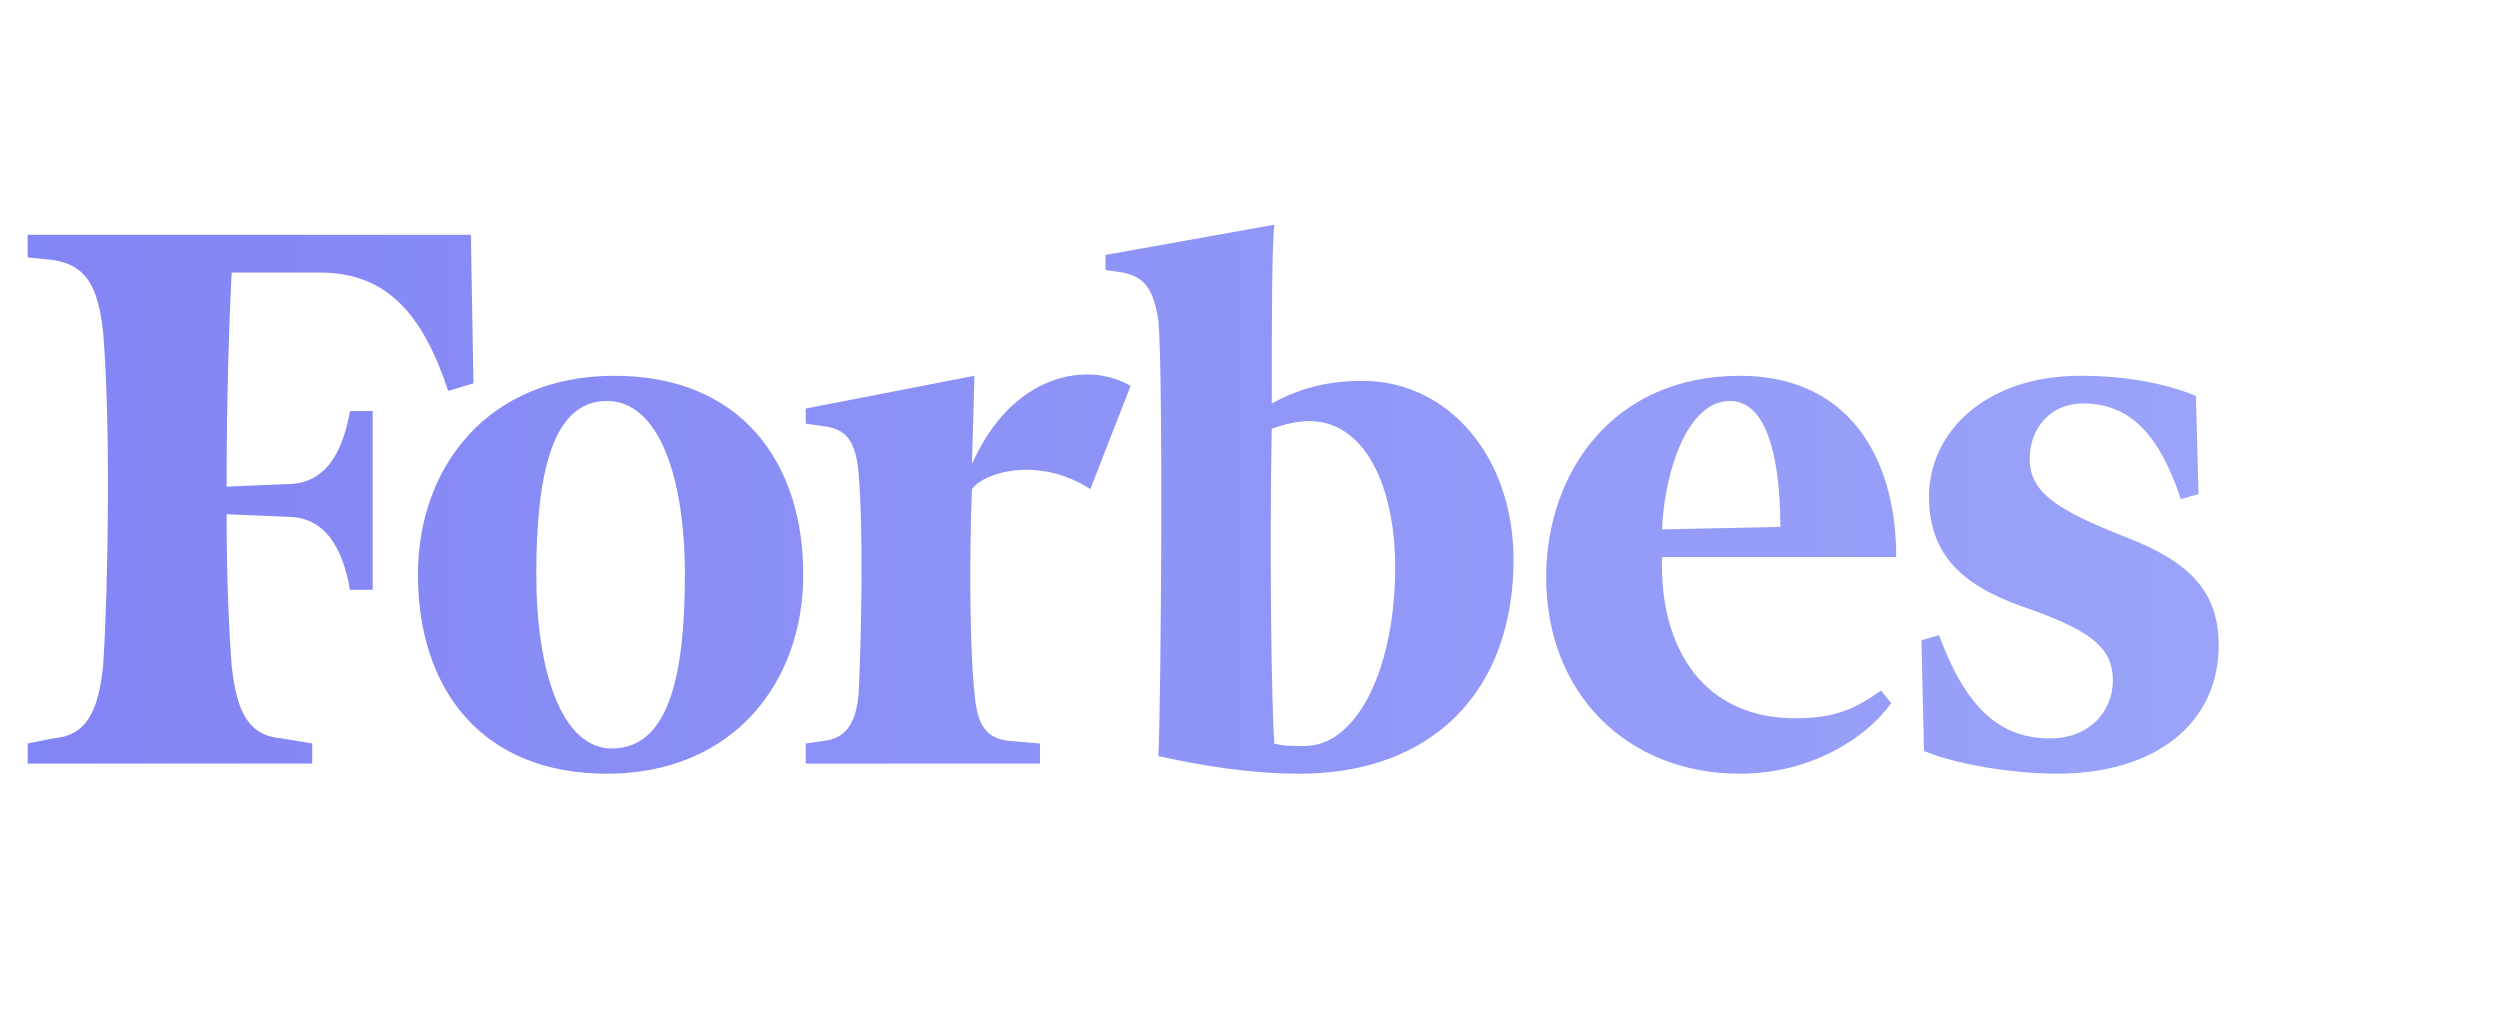
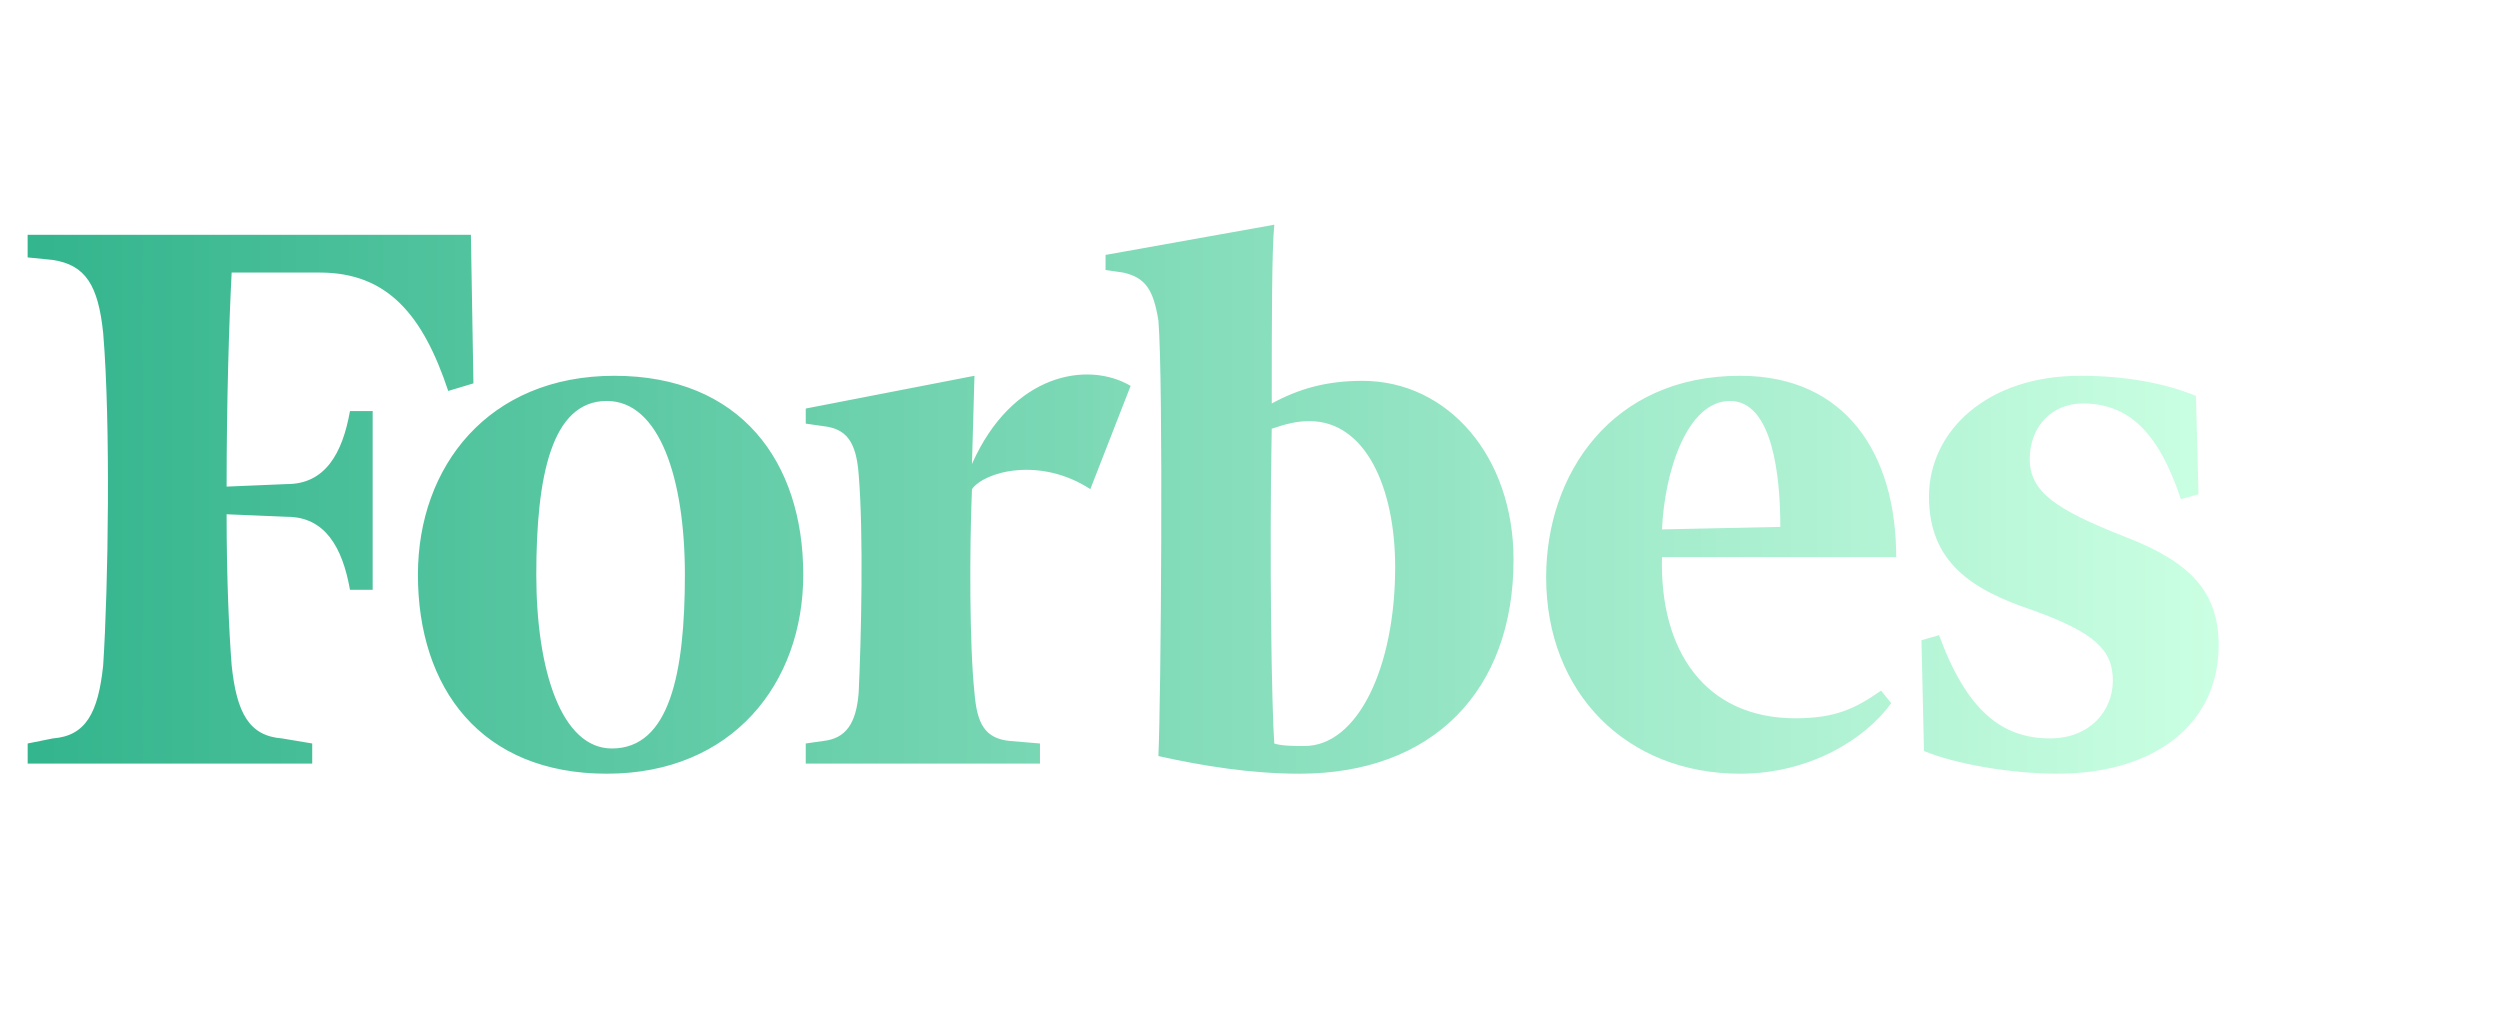
<svg xmlns="http://www.w3.org/2000/svg" width="89" height="36" fill="none">
  <path fill="url(#a)" fill-opacity=".8" fill-rule="evenodd" d="M45.275 14.364c.986-.537 1.972-.806 3.227-.806 3.048 0 5.38 2.69 5.38 6.365 0 4.663-2.87 7.621-7.621 7.621-1.704 0-3.408-.269-5.022-.628.09-1.883.18-13.358 0-15.51-.177-1.076-.448-1.524-1.254-1.703l-.627-.09v-.538L45.365 8c-.09.896-.09 3.496-.09 6.364Zm.089 12.105c.268.089.717.089 1.076.089 1.883 0 3.228-2.779 3.228-6.366 0-2.869-1.075-5.2-3.05-5.2-.448 0-.806.09-1.344.27-.09 4.661 0 9.952.09 11.207ZM.984 8.359h15.78l.09 5.289-.897.27c-.896-2.691-2.151-4.215-4.572-4.215H8.247c-.09 1.704-.18 4.572-.18 7.62l2.152-.09c1.345 0 1.971-1.075 2.24-2.599h.808v6.364h-.807c-.27-1.524-.896-2.6-2.241-2.6l-2.152-.09c0 2.33.09 4.214.18 5.38.179 1.704.627 2.51 1.793 2.6l1.075.18v.717H.985v-.717l.896-.18c1.166-.09 1.613-.896 1.792-2.6.18-2.778.27-8.606 0-11.834-.178-1.703-.627-2.42-1.792-2.6l-.897-.09v-.806ZM28.596 20.46c0-4.034-2.242-7.082-6.725-7.082s-6.993 3.227-6.993 7.082c0 4.035 2.241 7.084 6.724 7.084 4.483 0 6.994-3.229 6.994-7.084Zm-9.504 0c0-3.496.538-6.186 2.51-6.186 1.884 0 2.78 2.78 2.78 6.186 0 3.497-.54 6.186-2.6 6.186-1.794 0-2.69-2.78-2.69-6.186Zm42.854-7.082c-4.572 0-6.903 3.496-6.903 7.172 0 4.125 2.869 6.993 6.903 6.994 2.51 0 4.482-1.256 5.38-2.511l-.359-.448c-.897.628-1.614.986-3.049.986-3.228 0-4.841-2.421-4.751-5.738h8.338c0-3.676-1.794-6.455-5.559-6.455Zm1.434 5.379-4.213.09c.089-2.063.897-4.573 2.42-4.573 1.524 0 1.793 2.69 1.793 4.483Zm10.672-5.38c1.613 0 3.047.27 4.123.718l.092 3.497-.627.179c-.808-2.421-1.884-3.408-3.497-3.408-1.076 0-1.884.807-1.884 1.973s.896 1.793 3.407 2.78c2.33.896 3.318 1.972 3.318 3.855 0 2.778-2.242 4.572-5.74 4.572-1.703 0-3.675-.359-4.75-.807l-.09-3.944.627-.18c.986 2.69 2.242 3.675 3.945 3.675 1.434 0 2.242-.986 2.242-2.061 0-1.076-.629-1.704-2.87-2.51-2.154-.718-3.676-1.704-3.676-4.035 0-2.331 2.063-4.303 5.38-4.303Zm-39.45 3.14c1.434-3.229 4.125-3.676 5.648-2.78l-1.434 3.676c-1.793-1.166-3.766-.628-4.214 0-.09 2.151-.09 5.558.09 7.262.09 1.075.359 1.613 1.255 1.703l1.076.09v.717h-8.338v-.717l.628-.09c.807-.09 1.165-.628 1.255-1.703.09-1.882.18-5.648 0-7.8-.09-1.166-.448-1.614-1.255-1.704l-.628-.09v-.537l6.006-1.166-.089 3.138Z" clip-rule="evenodd" />
  <defs>
    <linearGradient id="a" x1=".984" x2="78.984" y1="17.772" y2="17.772" gradientUnits="userSpaceOnUse">
-       <stop stop-color="#6366F1" />
-       <stop offset="1" stop-color="#818CF8" />
+       <stop stop-color="#00A270" />
+       <stop offset="1" stop-color="#BDFFDB" />
    </linearGradient>
  </defs>
</svg>
